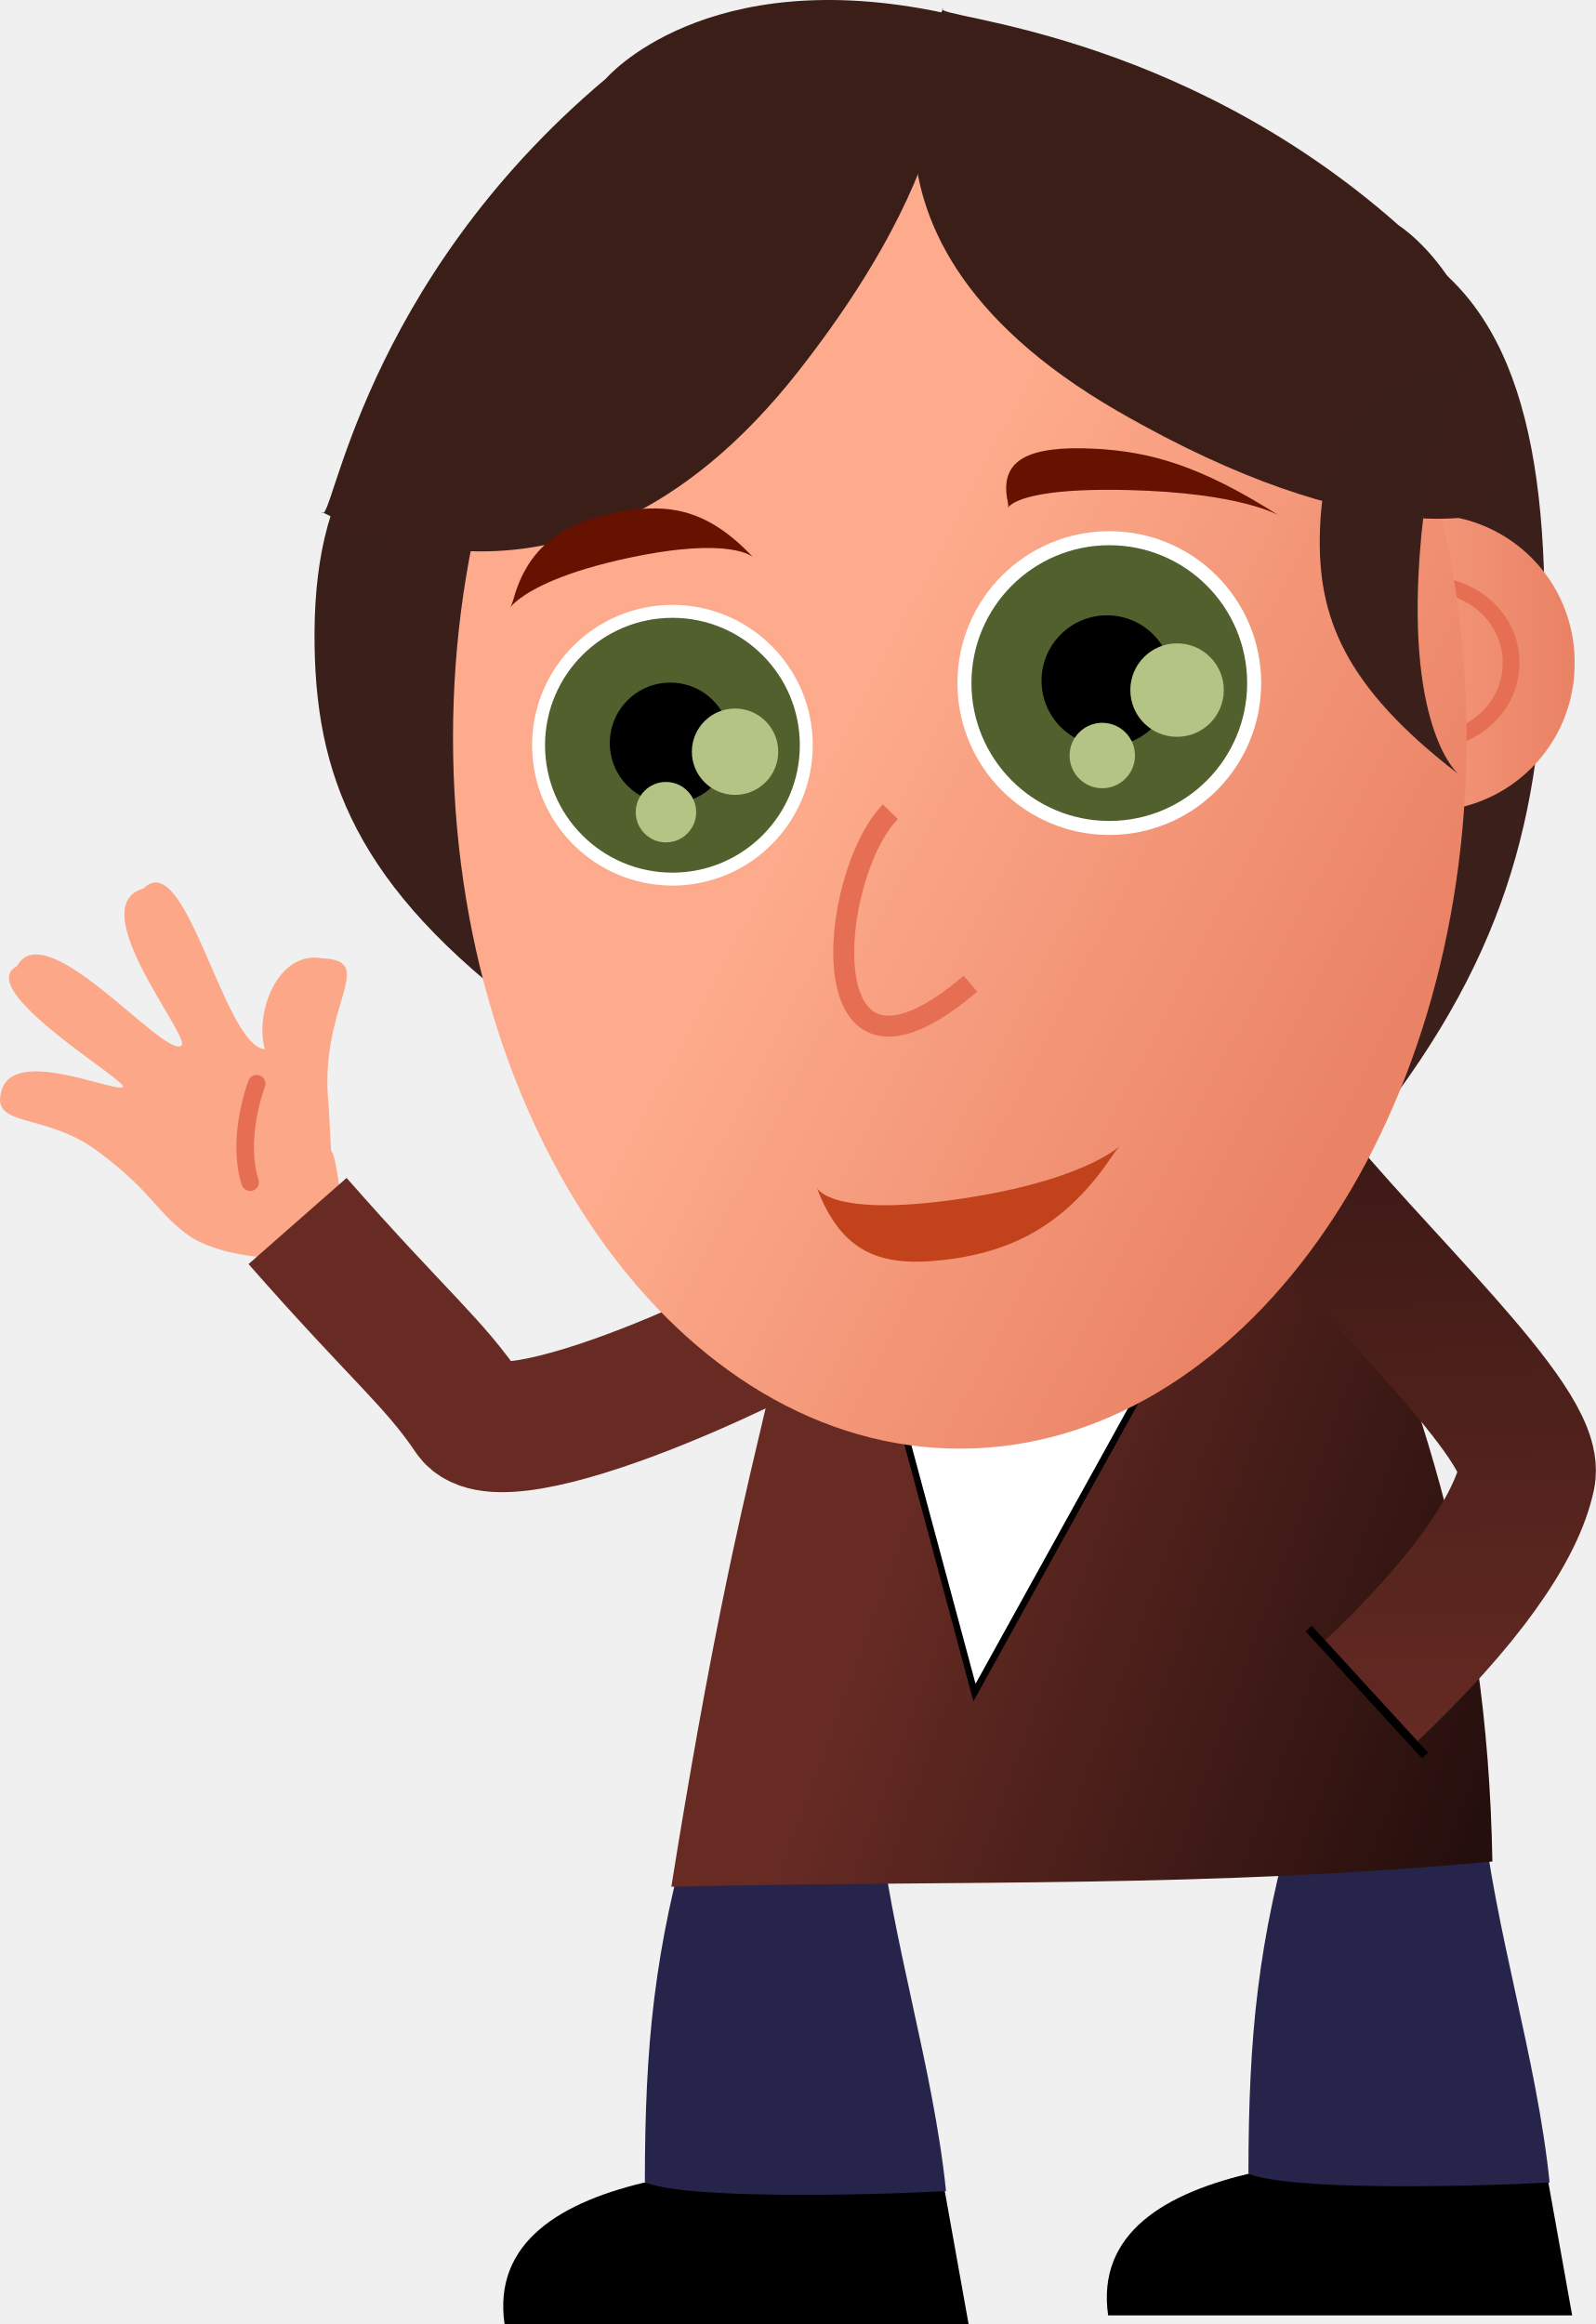
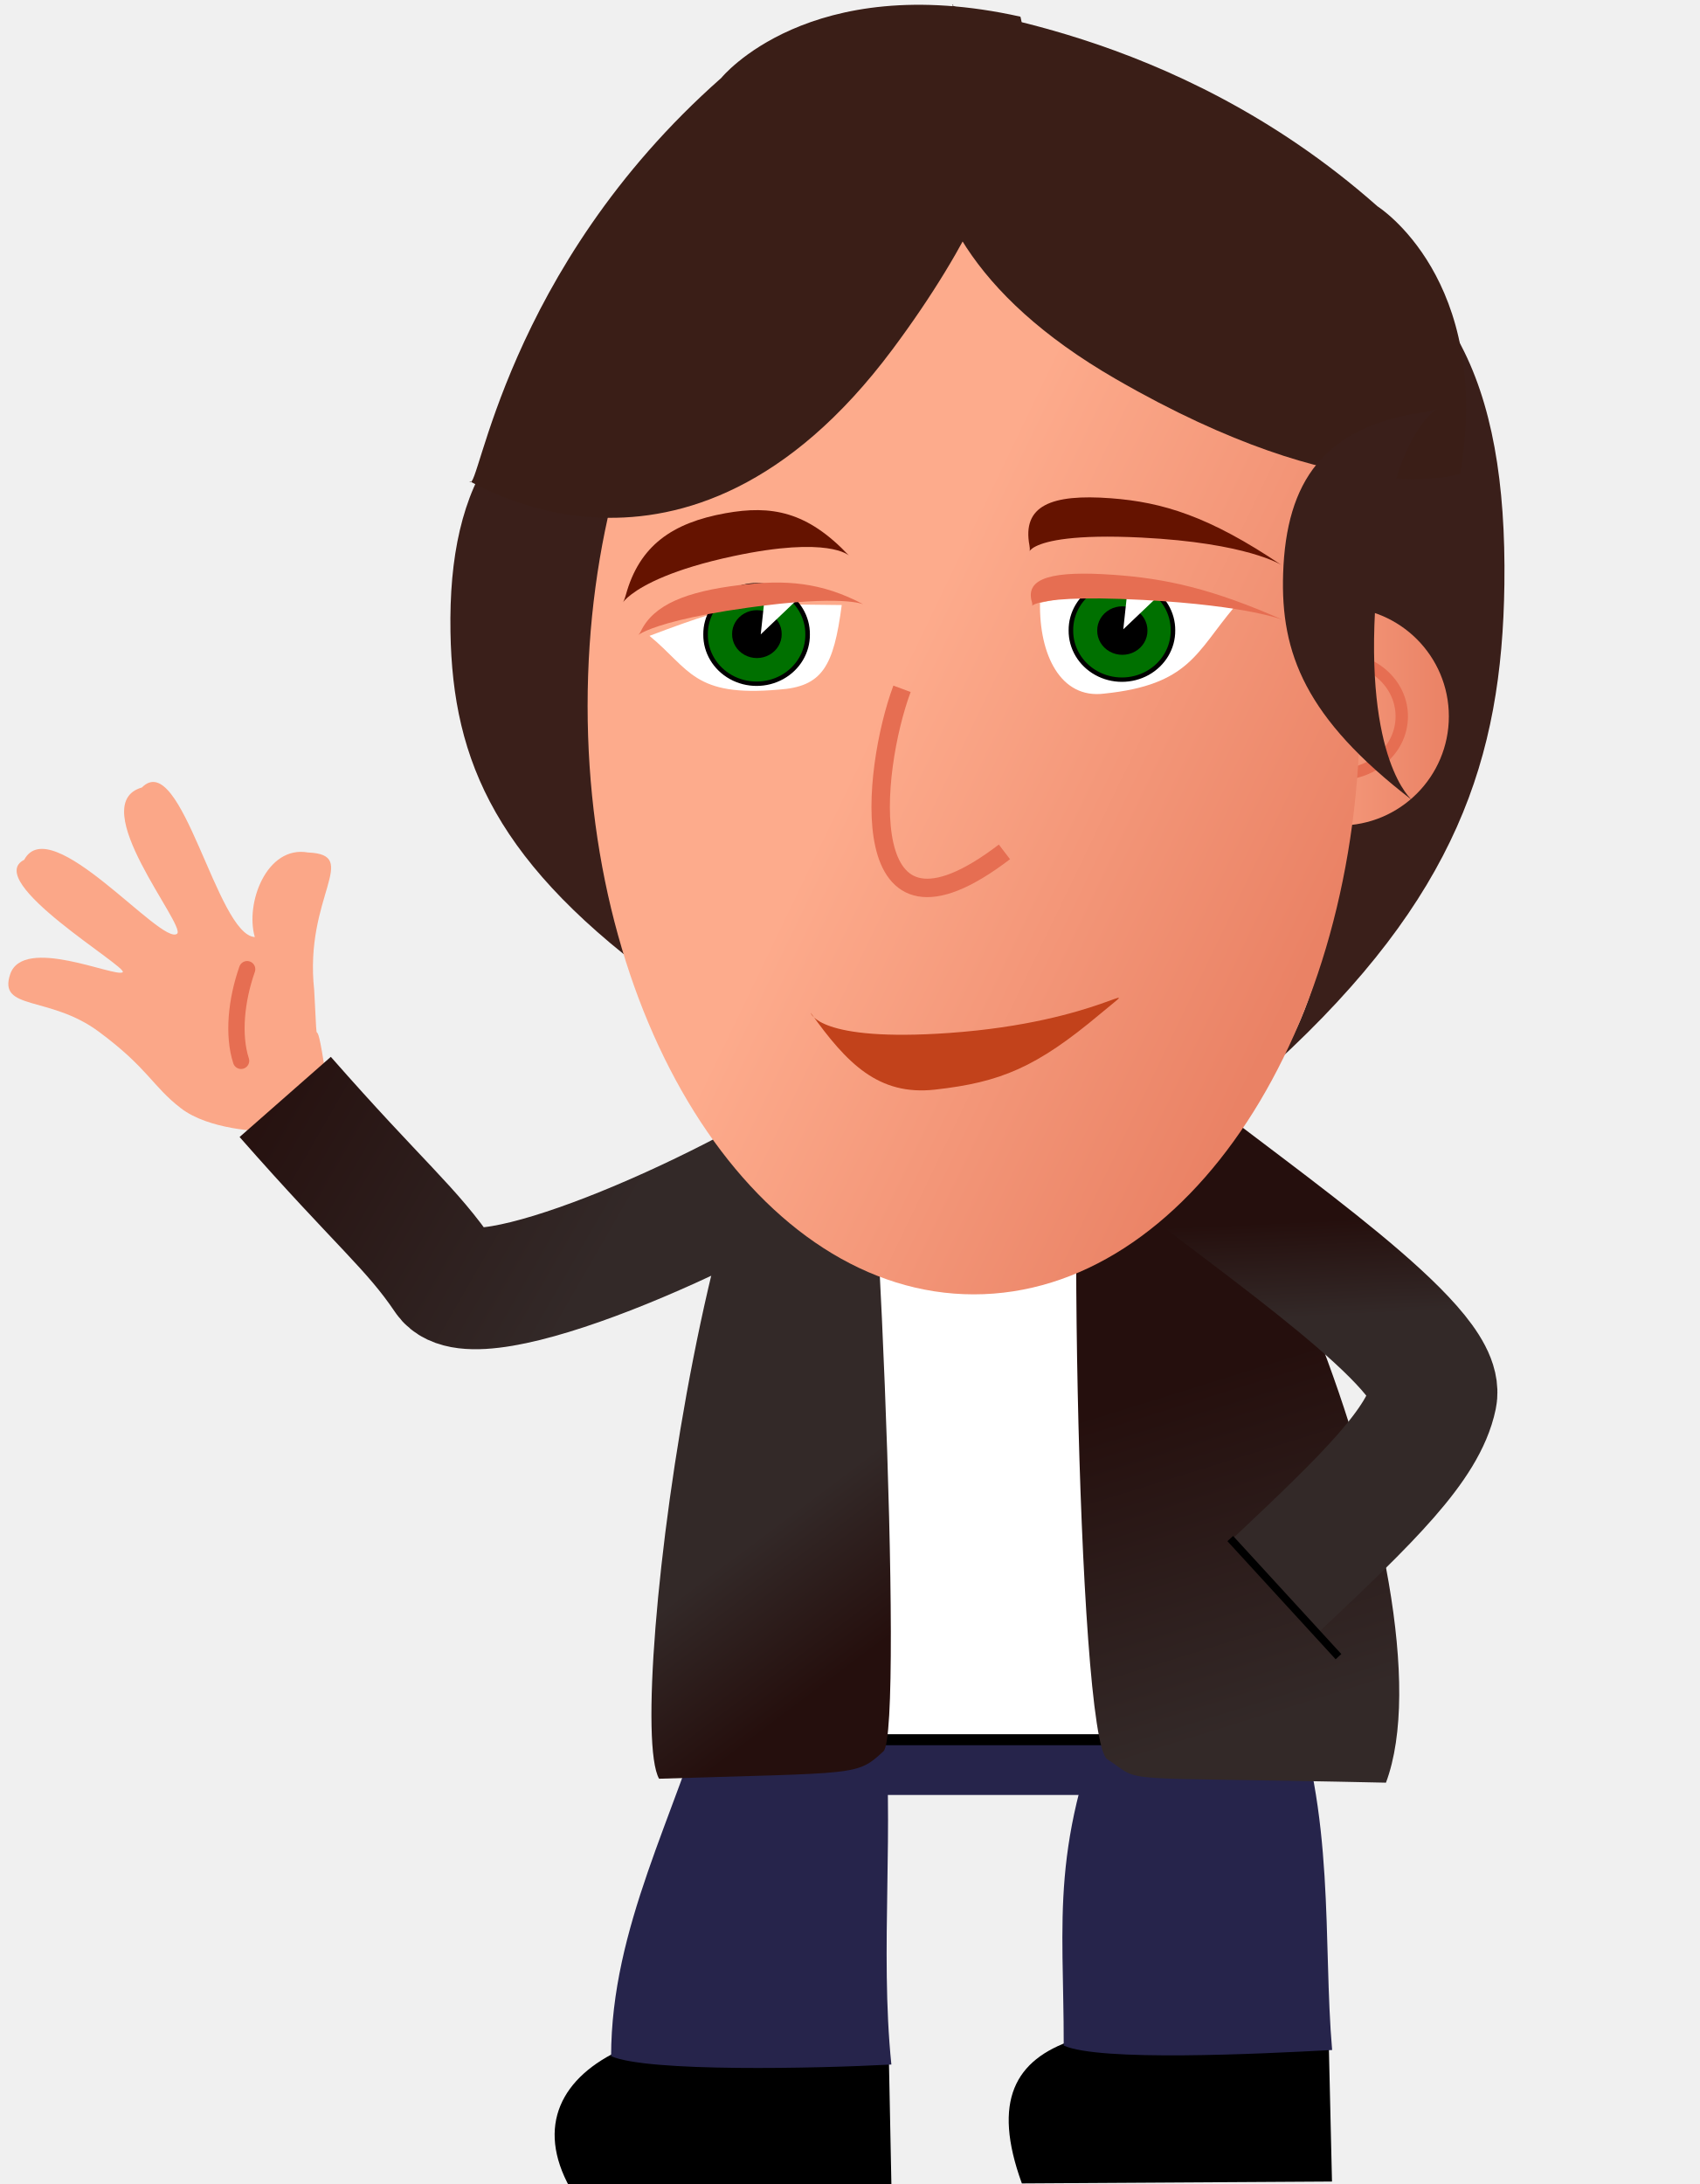
- <svg xmlns="http://www.w3.org/2000/svg" xmlns:ns1="http://www.openswatchbook.org/uri/2009/osb" xmlns:xlink="http://www.w3.org/1999/xlink" width="720.846" height="1049.635" id="svg2" version="1.1">
+ <svg xmlns="http://www.w3.org/2000/svg" xmlns:ns1="http://www.openswatchbook.org/uri/2009/osb" xmlns:xlink="http://www.w3.org/1999/xlink" width="825" height="1060.13" id="svg2" version="1.1">
  <defs id="defs4">
    <linearGradient id="linearGradient5382">
-       <stop style="stop-color:#672b24;stop-opacity:1;" offset="0" id="stop5384" />
+       <stop style="stop-color:#332928;stop-opacity:1;" offset="0" id="stop5384" />
      <stop style="stop-color:#250f0d;stop-opacity:1;" offset="1" id="stop5386" />
    </linearGradient>
    <linearGradient id="linearGradient5289">
      <stop style="stop-color:#eb743a;stop-opacity:1;" offset="0" id="stop5291" />
      <stop style="stop-color:#fba788;stop-opacity:0;" offset="1" id="stop5293" />
    </linearGradient>
    <linearGradient id="linearGradient5227">
      <stop style="stop-color:#fdab8c;stop-opacity:1;" offset="0" id="stop5229" />
      <stop style="stop-color:#ea8265;stop-opacity:1;" offset="1" id="stop5231" />
    </linearGradient>
    <linearGradient id="linearGradient5221" ns1:paint="solid">
      <stop style="stop-color:#000000;stop-opacity:1;" offset="0" id="stop5223" />
    </linearGradient>
    <linearGradient xlink:href="#linearGradient5227" id="linearGradient4740" gradientUnits="userSpaceOnUse" x1="508.102" y1="382.352" x2="552.857" y2="382.352" />
    <linearGradient xlink:href="#linearGradient5227" id="linearGradient4746" gradientUnits="userSpaceOnUse" x1="225.445" y1="500.64" x2="283.31" y2="551.214" />
    <linearGradient xlink:href="#linearGradient5382" id="linearGradient4775" gradientUnits="userSpaceOnUse" gradientTransform="matrix(2.972793,0,0,2.972793,-641.4031,-786.885)" x1="416.04" y1="535.299" x2="414.043" y2="385.603" />
    <linearGradient xlink:href="#linearGradient5382" id="linearGradient4778" gradientUnits="userSpaceOnUse" gradientTransform="matrix(2.716275,0,0,2.972793,-551.0011,-813.8369)" x1="343.146" y1="500.981" x2="441.233" y2="540.268" />
+     <linearGradient xlink:href="#linearGradient5227" id="linearGradient4922" gradientUnits="userSpaceOnUse" x1="508.102" y1="382.352" x2="552.857" y2="382.352" />
+     <linearGradient xlink:href="#linearGradient5382" id="linearGradient4924" gradientUnits="userSpaceOnUse" gradientTransform="matrix(2.716275,0,0,2.972793,-551.0011,-813.8369)" x1="343.146" y1="500.981" x2="441.233" y2="540.268" />
+     <linearGradient xlink:href="#linearGradient5382" id="linearGradient4926" gradientUnits="userSpaceOnUse" gradientTransform="matrix(2.972793,0,0,2.972793,-641.4031,-786.885)" x1="416.04" y1="535.299" x2="414.043" y2="385.603" />
+     <linearGradient xlink:href="#linearGradient5227" id="linearGradient4928" gradientUnits="userSpaceOnUse" x1="225.445" y1="500.64" x2="283.31" y2="551.214" />
+     <linearGradient xlink:href="#linearGradient5382" id="linearGradient4957" gradientUnits="userSpaceOnUse" gradientTransform="matrix(2.972793,0,0,2.972793,-637.3646,-784.8657)" x1="414.107" y1="476.667" x2="413.398" y2="460.987" />
+     <linearGradient xlink:href="#linearGradient5382" id="linearGradient4960" gradientUnits="userSpaceOnUse" gradientTransform="matrix(1.915588,0,0,2.972793,-293.3642,-811.8176)" x1="340.325" y1="515.8" x2="353.089" y2="542.201" />
+     <linearGradient xlink:href="#linearGradient5382" id="linearGradient4978" x1="256.899" y1="634.156" x2="84.413" y2="534.555" gradientUnits="userSpaceOnUse" gradientTransform="translate(2.019297,-28.27016)" />
+     <linearGradient xlink:href="#linearGradient5382" id="linearGradient4982" gradientUnits="userSpaceOnUse" gradientTransform="matrix(-2.716275,0,0,2.972793,1484.154,-807.9868)" x1="326.222" y1="548.66" x2="341.807" y2="493.877" />
+     <linearGradient xlink:href="#linearGradient5227" id="linearGradient5884" gradientUnits="userSpaceOnUse" x1="225.445" y1="500.64" x2="283.31" y2="551.214" />
+     <linearGradient xlink:href="#linearGradient5227" id="linearGradient5886" gradientUnits="userSpaceOnUse" x1="508.102" y1="382.352" x2="552.857" y2="382.352" />
  </defs>
-   <g id="layer2" style="display:inline" transform="translate(29.99107,-1.709423)">
-     <g id="g4850">
-       <g transform="matrix(2.972793,0,0,2.972793,-637.5084,-794.6745)" id="g5392">
-         <path style="fill:#000000;fill-opacity:1;stroke:none" d="m 347.171,596.657 c -24.855,-0.776 -69.729,-0.517 -66.15,24.314 l 70.502,0 z" id="path5390" />
-         <path style="fill:#26244b;fill-opacity:1;stroke:none" d="m 309.594,543.876 c 10.188,-0.363 17.979,-0.146 28.167,-0.51 1.934,18.888 8.402,38.531 10.336,57.419 -12.232,0.653 -39.857,1.261 -45.761,-1.367 0.026,-21.048 1.425,-35.288 7.258,-55.542 z" id="path5364" />
-       </g>
-       <g id="g5396" transform="matrix(2.972793,0,0,2.972793,-364.8759,-798.5693)">
-         <path id="path5398" d="m 347.171,596.657 c -24.855,-0.776 -69.729,-0.517 -66.15,24.314 l 70.502,0 z" style="fill:#000000;fill-opacity:1;stroke:none" />
-         <path id="path5400" d="m 309.594,543.876 c 10.188,-0.363 17.979,-0.146 28.167,-0.51 1.934,18.888 8.402,38.531 10.336,57.419 -12.232,0.653 -39.857,1.261 -45.761,-1.367 0.026,-21.048 1.425,-35.288 7.258,-55.542 z" style="fill:#26244b;fill-opacity:1;stroke:none" />
-       </g>
-       <path style="fill:#3a1f1a;fill-opacity:1;stroke:none" d="m 588.805,105.189 c 59.076,21.873 79.839,81.608 78.857,179.862 -0.847,84.748 -17.625,151.914 -83.849,232.588 0,0 29.935,-38.528 27.724,-214.759 C 608.721,78.33 560.318,94.641 588.805,105.189 z" id="path5281" />
-       <g id="g4041">
-         <path style="fill:url(#linearGradient4740);fill-opacity:1;stroke:none" id="path5305" d="m 552.857,382.352 a 22.378,22.378 0 1 1 -44.755,0 22.378,22.378 0 1 1 44.755,0 z" transform="matrix(2.972793,0,0,2.972793,-962.2825,-835.5593)" />
-         <path transform="matrix(1.690411,0,0,1.573831,-282.006,-300.663)" d="m 552.857,382.352 a 22.378,22.378 0 1 1 -44.755,0 22.378,22.378 0 1 1 44.755,0 z" id="path5315" style="fill:none;stroke:#e66e52;stroke-width:4.464;stroke-miterlimit:4;stroke-opacity:1;stroke-dasharray:none" />
-       </g>
-       <path id="path5358" d="m 333.959,532.91 89.961,99.048 139.389,-114.631 c 47.452,110.627 78.487,196.548 80.792,325.143 -131.685,12.025 -233.01,8.328 -370.852,11.369 34.382,-214.784 50.955,-220.69 60.711,-320.929 z" style="fill:url(#linearGradient4778);fill-opacity:1;stroke:none" />
-       <path id="path5402" d="m 549.269,526.125 c 40.375,50.844 115.341,118.79 110.507,142.081 -4.835,23.291 -27.513,56.872 -72.385,99.112" style="fill:none;stroke:url(#linearGradient4775);stroke-width:61.714;stroke-linecap:butt;stroke-linejoin:miter;stroke-miterlimit:4;stroke-opacity:1;stroke-dasharray:none" />
-       <path id="path5410" d="m 124.065,542.764 c -5.816,-40.183 -3.528,-1.477 -5.579,-41.443 -4.971,-45.402 22.957,-65.717 -3.008,-66.797 -20.084,-3.579 -30.596,24.732 -25.819,41.043 -18.446,-0.934 -35.617,-91.897 -54.809,-72.592 -28.06,8.029 21.582,67.026 17.095,70.972 -7.429,6.213 -61.391,-59.908 -74.219,-35.885 -20.444,10.379 50.849,52.327 47.794,54.6 -3.58,2.664 -48.282,-17.849 -54.613,0.981 -5.993,17.826 19.081,10.12 43.027,27.867 23.946,17.748 25.832,26.322 39.766,37.096 13.934,10.774 39.298,11.186 39.298,11.186 z" style="fill:#fba788;fill-opacity:1;stroke:none" />
-       <path style="fill:none;stroke:#e66e52;stroke-width:7.928;stroke-linecap:round;stroke-linejoin:round;stroke-miterlimit:4;stroke-opacity:1;stroke-dasharray:none" d="m 85.932,491.18 c -5.305,15.096 -6.973,31.988 -2.95,44.467" id="path5426" />
-       <path style="fill:none;stroke:#672b24;stroke-width:58.953;stroke-linecap:butt;stroke-linejoin:miter;stroke-miterlimit:4;stroke-opacity:1;stroke-dasharray:none" d="m 104.414,553.18 c 45.898,52.236 61.393,63.659 77.757,87.948 14.363,21.319 132.026,-29.19 194.552,-70.853" id="path5404" />
-       <path id="path5428" d="M 361.839,586.378 520.348,567.048 410.165,766.15 z" style="fill:#ffffff;fill-opacity:1;stroke:#000000;stroke-width:2.973px;stroke-linecap:butt;stroke-linejoin:miter;stroke-opacity:1" />
-       <path id="path5406" d="m 211.822,160.145 c -74.7,16.269 -100.956,60.7 -99.714,133.783 1.071,63.036 22.287,112.995 106.025,173 0,0 -37.852,-28.658 -35.056,-159.739 3.562,-167.021 64.766,-154.889 28.745,-147.044 z" style="fill:#3a1f1a;fill-opacity:1;stroke:none" />
-       <path transform="matrix(3.201469,0,0,5.351026,-371.2221,-2347.868)" d="m 313.5,501.362 a 71.5,60 0 1 1 -143,0 71.5,60 0 1 1 143,0 z" id="path3755" style="fill:url(#linearGradient4746);fill-opacity:1;fill-rule:evenodd;stroke:none" />
-       <g transform="matrix(2.11075,0,0,2.11075,-357.407,-434.5799)" id="g5260">
-         <path style="fill:#ffffff;fill-opacity:1;stroke:none" id="path5246" d="m 542,465.862 c 0,17.949 -14.551,32.5 -32.5,32.5 -17.949,0 -32.5,-14.551 -32.5,-32.5 0,-17.949 14.551,-32.5 32.5,-32.5 17.949,0 32.5,14.551 32.5,32.5 z" transform="translate(-117,-113)" />
-         <path transform="matrix(0.9076923,0,0,0.9076923,-69.96923,-69.99734)" d="m 542,465.862 c 0,17.949 -14.551,32.5 -32.5,32.5 -17.949,0 -32.5,-14.551 -32.5,-32.5 0,-17.949 14.551,-32.5 32.5,-32.5 17.949,0 32.5,14.551 32.5,32.5 z" id="path5250" style="fill:#52602e;fill-opacity:1;stroke:none" />
-         <path style="fill:#000000;fill-opacity:1;stroke:none" id="path5252" d="m 542,465.862 c 0,17.949 -14.551,32.5 -32.5,32.5 -17.949,0 -32.5,-14.551 -32.5,-32.5 0,-17.949 14.551,-32.5 32.5,-32.5 17.949,0 32.5,14.551 32.5,32.5 z" transform="matrix(0.4307692,0,0,0.4307692,172.5231,151.6831)" />
-         <path style="fill:#b3c484;fill-opacity:1;stroke:none" id="path5256" d="m 542,465.862 c 0,17.949 -14.551,32.5 -32.5,32.5 -17.949,0 -32.5,-14.551 -32.5,-32.5 0,-17.949 14.551,-32.5 32.5,-32.5 17.949,0 32.5,14.551 32.5,32.5 z" transform="matrix(0.3076923,0,0,0.3076923,250.2308,211.02)" />
-         <path transform="matrix(0.2153846,0,0,0.2153846,281.2615,268.0226)" d="m 542,465.862 c 0,17.949 -14.551,32.5 -32.5,32.5 -17.949,0 -32.5,-14.551 -32.5,-32.5 0,-17.949 14.551,-32.5 32.5,-32.5 17.949,0 32.5,14.551 32.5,32.5 z" id="path5258" style="fill:#b3c484;fill-opacity:1;stroke:none" />
-       </g>
-       <path id="path5299" d="m 395.838,5.505 c -5.776,4.404 105.046,8.591 206.069,98.088 0,0 56.005,35.144 40.155,129.764 0,0 -54.246,19.25 -167.118,-45.9 C 331.124,104.444 399.309,2.858 395.838,5.505 z" style="fill:#3a1e17;fill-opacity:1;stroke:none" />
-       <g style="stroke:#000000;stroke-opacity:0.004" transform="matrix(1.950585,0,0,1.950585,-491.8668,-349.9948)" id="g5267">
-         <path transform="translate(-117,-113)" d="m 542,465.862 c 0,17.949 -14.551,32.5 -32.5,32.5 -17.949,0 -32.5,-14.551 -32.5,-32.5 0,-17.949 14.551,-32.5 32.5,-32.5 17.949,0 32.5,14.551 32.5,32.5 z" id="path5269" style="fill:#ffffff;fill-opacity:1;stroke:#000000;stroke-opacity:0.004" />
-         <path style="fill:#52602e;fill-opacity:1;stroke:#000000;stroke-opacity:0.004" id="path5271" d="m 542,465.862 c 0,17.949 -14.551,32.5 -32.5,32.5 -17.949,0 -32.5,-14.551 -32.5,-32.5 0,-17.949 14.551,-32.5 32.5,-32.5 17.949,0 32.5,14.551 32.5,32.5 z" transform="matrix(0.9076923,0,0,0.9076923,-69.96923,-69.99734)" />
-         <path transform="matrix(0.4307692,0,0,0.4307692,172.5231,151.6831)" d="m 542,465.862 c 0,17.949 -14.551,32.5 -32.5,32.5 -17.949,0 -32.5,-14.551 -32.5,-32.5 0,-17.949 14.551,-32.5 32.5,-32.5 17.949,0 32.5,14.551 32.5,32.5 z" id="path5273" style="fill:#000000;fill-opacity:1;stroke:#000000;stroke-opacity:0.004" />
-         <path transform="matrix(0.3076923,0,0,0.3076923,250.2308,211.02)" d="m 542,465.862 c 0,17.949 -14.551,32.5 -32.5,32.5 -17.949,0 -32.5,-14.551 -32.5,-32.5 0,-17.949 14.551,-32.5 32.5,-32.5 17.949,0 32.5,14.551 32.5,32.5 z" id="path5275" style="fill:#b3c484;fill-opacity:1;stroke:#000000;stroke-opacity:0.004" />
-         <path style="fill:#b3c484;fill-opacity:1;stroke:#000000;stroke-opacity:0.004" id="path5277" d="m 542,465.862 c 0,17.949 -14.551,32.5 -32.5,32.5 -17.949,0 -32.5,-14.551 -32.5,-32.5 0,-17.949 14.551,-32.5 32.5,-32.5 17.949,0 32.5,14.551 32.5,32.5 z" transform="matrix(0.2153846,0,0,0.2153846,281.2615,268.0226)" />
-       </g>
-       <path style="fill:#3a1e17;fill-opacity:1;stroke:none" d="m 115.491,233.24 c 4.645,6.043 17.669,-103.101 128.218,-196.032 0,0 44.619,-52.628 152.418,-29.725 0,0 18.155,55.056 -65.231,161.555 -106.249,135.7 -218.196,60.571 -215.405,64.202 z" id="path5303" />
-       <path id="path5279" d="m 201.861,272.562 c 6.575,-23.987 22.565,-35.08 48.375,-39.725 22.262,-4.006 39.68,-0.946 59.957,20.563 0,0 -9.707,-9.617 -56.056,0.251 -59.057,12.575 -55.447,30.477 -52.276,18.91 z" style="fill:#651300;fill-opacity:1;stroke:none" />
-       <path id="path5285" d="m 472.414,523.727 c -20.497,30.624 -44.68,43.533 -76.509,47.089 -27.454,3.067 -45.57,-2.605 -56.908,-32.598 0,0 5.798,13.473 63.787,5.095 73.888,-10.674 79.515,-34.354 69.631,-19.587 z" style="fill:#c2421b;fill-opacity:1;stroke:none" />
-       <path id="path5297" d="m 425.193,228.334 c -4.135,-19.216 9.757,-25.392 38.901,-23.978 25.137,1.219 47.946,7.491 83.594,30.198 0,0 -16.722,-10.287 -68.283,-11.514 -65.698,-1.563 -52.218,14.56 -54.212,5.294 z" style="fill:#651300;fill-opacity:1;stroke:none" />
-       <path id="path5408" d="m 561.136,737.264 52.534,57.318" style="fill:none;stroke:#000000;stroke-width:3.746px;stroke-linecap:butt;stroke-linejoin:miter;stroke-opacity:1" />
-       <path style="fill:none;stroke:#e66e52;stroke-width:9.452px;stroke-linecap:butt;stroke-linejoin:miter;stroke-opacity:1" d="m 372.162,368.348 c -28.261,29.021 -38.234,141.17 36.176,77.644" id="path5956" />
-       <path id="path4037" d="m 634.252,163.068 c -48.373,7.253 -66.575,33.533 -68.043,78.377 -1.267,38.68 10.781,70.077 62.582,109.909 0,0 -23.368,-18.945 -17.515,-99.196 7.458,-102.253 46.302,-92.588 22.976,-89.09 z" style="fill:#3a1f1a;fill-opacity:1;stroke:none" />
+   <g id="layer2" style="display:inline" transform="translate(32.01036,7.548477)">
+     <g id="g5782" transform="translate(4.038594,3.933454)">
+       <path id="path5390" d="M 395.237,978.387 C 290.703,955.011 207.102,990.257 240.725,1050.667 l 155.958,0 z" style="fill:#000000;fill-opacity:1;stroke:none" />
+       <path id="path5364" d="m 308.989,809.985 c 30.286,-1.08 53.448,9.142 83.734,8.062 5.75,56.15 -1.839,116.461 3.912,172.611 -36.362,1.942 -118.485,3.748 -136.039,-4.065 0.077,-62.57 31.053,-116.396 48.393,-176.608 z" style="fill:#26244b;fill-opacity:1;stroke:none" />
    </g>
+     <g id="g5778" transform="translate(-26.58792,2.019297)">
+       <path style="fill:#000000;fill-opacity:1;stroke:none" d="M 639.371,973.254 C 536.364,970.947 461.334,969.82 490.605,1050.275 l 150.54,-0.91 z" id="path5398" />
+       <path style="fill:#26244b;fill-opacity:1;stroke:none" d="m 536.33,808.683 c 30.286,-1.08 53.448,3.396 83.734,2.316 22.899,59.346 16.597,122.442 21.15,174.526 -36.362,1.942 -112.739,5.663 -130.292,-2.15 0.077,-62.57 -7.255,-97.242 25.408,-174.692 z" id="path5400" />
+     </g>
+     <rect style="fill:#26244b;fill-opacity:1;stroke:#000000;stroke-width:0;stroke-linecap:round;stroke-linejoin:round;stroke-miterlimit:4;stroke-opacity:1;stroke-dasharray:none" id="rect4986" width="279.647" height="68.954" x="324.564" y="794.786" />
+     <rect style="fill:#ffffff;fill-opacity:1;stroke:#000000;stroke-width:5.356;stroke-linecap:round;stroke-linejoin:round;stroke-miterlimit:4;stroke-opacity:1;stroke-dasharray:none" id="rect4984" width="204.947" height="298.913" x="351.38" y="538.012" />
+     <path style="fill:url(#linearGradient4960);fill-opacity:1;stroke:none" d="m 384.413,481.038 c 7.8,18.688 22.932,351.695 12.4,361.536 -13.172,12.025 -11.686,10.243 -108.896,13.284 -17.635,-31.083 29.733,-388.033 96.495,-374.82 z" id="path5358" />
+     <path id="path4980" d="m 496.261,482.953 c -11.06,18.688 -5.702,353.611 9.232,363.451 18.677,12.025 -2.583,8.328 135.259,11.369 34.584,-92.376 -77.986,-370.795 -144.49,-374.82 z" style="fill:url(#linearGradient4982);fill-opacity:1;stroke:none" />
+     <path style="fill:none;stroke:url(#linearGradient4957);stroke-width:61.714;stroke-linecap:butt;stroke-linejoin:miter;stroke-miterlimit:4;stroke-opacity:1;stroke-dasharray:none" d="m 530.323,547.298 c 49.952,39.352 138.326,99.636 133.491,122.927 -4.835,23.291 -31.343,49.211 -76.216,91.45" id="path5402" />
+     <path style="fill:#fba788;fill-opacity:1;stroke:none" d="m 126.084,514.494 c -5.816,-40.183 -3.528,-1.477 -5.579,-41.443 -4.971,-45.402 22.957,-65.717 -3.008,-66.797 C 97.412,402.675 86.901,430.986 91.678,447.297 73.231,446.362 56.06,355.4 36.869,374.704 8.809,382.733 58.451,441.73 53.964,445.677 c -7.429,6.213 -61.391,-59.908 -74.219,-35.885 -20.444,10.379 50.849,52.327 47.794,54.6 -3.58,2.664 -48.282,-17.849 -54.613,0.981 -5.993,17.826 19.081,10.12 43.027,27.867 23.946,17.748 25.832,26.322 39.766,37.096 13.934,10.774 39.298,11.186 39.298,11.186 z" id="path5410" />
+     <path id="path5426" d="m 87.951,462.909 c -5.305,15.096 -6.973,31.988 -2.95,44.467" style="fill:none;stroke:#e66e52;stroke-width:7.928;stroke-linecap:round;stroke-linejoin:round;stroke-miterlimit:4;stroke-opacity:1;stroke-dasharray:none" />
+     <path id="path5404" d="m 106.433,524.91 c 45.898,52.236 61.393,63.659 77.757,87.948 14.363,21.319 132.026,-29.19 194.552,-70.853" style="fill:none;stroke:url(#linearGradient4978);stroke-width:58.953;stroke-linecap:butt;stroke-linejoin:miter;stroke-miterlimit:4;stroke-opacity:1;stroke-dasharray:none" />
+     <path style="fill:none;stroke:#000000;stroke-width:3.746px;stroke-linecap:butt;stroke-linejoin:miter;stroke-opacity:1" d="m 565.174,739.284 52.534,57.318" id="path5408" />
+     <path id="path5281" d="m 593.591,96.227 c 78.399,21.873 105.954,81.608 104.651,179.862 -1.124,84.748 -23.39,151.914 -111.275,232.588 0,0 39.726,-38.528 36.792,-214.759 C 620.02,69.368 555.786,85.68 593.591,96.227 z" style="fill:#3a1f1a;fill-opacity:1;stroke:none" />
+     <g id="g4041" transform="matrix(0.7964364,0,0,0.7964364,128.7147,100.3876)">
+       <path transform="matrix(2.972793,0,0,2.972793,-962.2825,-835.5593)" d="m 552.857,382.352 c 0,12.359 -10.019,22.378 -22.378,22.378 -12.359,0 -22.378,-10.019 -22.378,-22.378 0,-12.359 10.019,-22.378 22.378,-22.378 12.359,0 22.378,10.019 22.378,22.378 z" id="path5305" style="fill:url(#linearGradient5886);fill-opacity:1;stroke:none" />
+       <path style="fill:none;stroke:#e66e52;stroke-width:4.464;stroke-miterlimit:4;stroke-opacity:1;stroke-dasharray:none" id="path5315" d="m 552.857,382.352 c 0,12.359 -10.019,22.378 -22.378,22.378 -12.359,0 -22.378,-10.019 -22.378,-22.378 0,-12.359 10.019,-22.378 22.378,-22.378 12.359,0 22.378,10.019 22.378,22.378 z" transform="matrix(1.690411,0,0,1.573831,-282.006,-300.663)" />
+     </g>
+     <path style="fill:#3a1f1a;fill-opacity:1;stroke:none" d="m 286.37,165.448 c -74.7,16.269 -100.956,60.7 -99.714,133.783 1.071,63.036 22.287,112.995 106.025,173 0,0 -37.852,-28.658 -35.056,-159.739 3.562,-167.021 64.766,-154.889 28.745,-147.044 z" id="path5406" />
+     <path style="fill:url(#linearGradient5884);fill-opacity:1;fill-rule:evenodd;stroke:none" id="path3755" d="m 313.5,501.362 c 0,33.137 -32.012,60 -71.5,60 -39.488,0 -71.5,-26.863 -71.5,-60 0,-33.137 32.012,-60 71.5,-60 39.488,0 71.5,26.863 71.5,60 z" transform="matrix(2.622112,0,0,4.761148,-193.8483,-2051.986)" />
+     <path style="fill:#3a1e17;fill-opacity:1;stroke:none" d="m 430.58,-5.479 c -5.776,4.404 105.046,8.591 206.069,98.088 0,0 56.005,35.144 40.155,129.764 0,0 -54.246,19.25 -167.118,-45.9 C 365.866,93.46 434.051,-8.126 430.58,-5.479 z" id="path5299" />
+     <path id="path5303" d="m 195.998,226.301 c 4.424,6.043 16.83,-103.101 122.129,-196.032 0,0 42.501,-52.628 145.181,-29.725 0,0 17.293,55.056 -62.134,161.555 -101.204,135.7 -207.835,60.571 -205.176,64.202 z" style="fill:#3a1e17;fill-opacity:1;stroke:none" />
+     <path style="fill:#651300;fill-opacity:1;stroke:none" d="m 271.762,281.298 c 6.575,-23.987 22.565,-35.08 48.375,-39.725 22.262,-4.006 39.68,-0.946 59.957,20.563 0,0 -9.707,-9.617 -56.056,0.251 -59.057,12.575 -55.447,30.477 -52.276,18.91 z" id="path5279" />
+     <path style="fill:#c2421b;fill-opacity:1;stroke:none" d="m 501.903,484.726 c -30.853,25.854 -48.217,33.079 -80.047,36.635 -27.454,3.067 -42.834,-12.747 -60.328,-37.269 0,0 3.414,14.274 67.206,9.766 74.469,-5.263 97.26,-29.321 73.168,-9.133 z" id="path5285" />
+     <path style="fill:#651300;fill-opacity:1;stroke:none" d="m 467.706,257.254 c -3.626,-19.318 10.423,-25.126 39.52,-22.944 25.097,1.882 47.731,8.753 82.768,32.393 0,0 -16.445,-10.725 -67.955,-13.312 -65.634,-3.296 -52.584,13.177 -54.332,3.862 z" id="path5297" />
+     <path id="path5956" d="m 405.837,326.805 c -14.719,39.514 -24.692,136.01 49.717,79.158" style="fill:none;stroke:#e66e52;stroke-width:8.941px;stroke-linecap:butt;stroke-linejoin:miter;stroke-opacity:1" />
+     <path style="fill:#3a1f1a;fill-opacity:1;stroke:none" d="m 658.882,192.533 c -48.373,7.253 -66.575,33.533 -68.043,78.377 -1.267,38.68 10.781,70.077 62.582,109.909 0,0 -23.368,-18.945 -17.515,-99.196 7.458,-102.253 46.302,-92.588 22.976,-89.09 z" id="path4037" />
+     <path id="path5760" d="m 283.258,301.1 c 19.638,16.139 21.375,29.769 62.691,26.098 21.258,-1.417 26.704,-11.212 30.633,-41.059 -45.246,-0.19 -44.718,-3.427 -93.324,14.962 z" style="fill:#ffffff;fill-opacity:1;stroke:none" />
+     <path transform="matrix(2.216388,0,0,2.120023,-337.9131,-350.613)" d="m 314.895,307.092 a 11.174,11.174 0 1 1 -22.347,0 11.174,11.174 0 1 1 22.347,0 z" id="path5768" style="fill:#007000;fill-opacity:1;stroke:#000000;stroke-opacity:1" />
+     <path style="fill:#000000;fill-opacity:1;stroke:none" id="path5762" d="m 314.895,307.092 a 11.174,11.174 0 1 1 -22.347,0 11.174,11.174 0 1 1 22.347,0 z" transform="matrix(1.077135,0,0,1.030303,8.252635,-16.1437)" />
+     <path style="fill:#ffffff;fill-opacity:1;stroke:none" d="m 339.675,277.955 16.053,4.838 -18.465,17.575 z" id="path5770" />
+     <path id="path5754" d="m 279.084,298.824 c 6.24,-12.913 22.071,-19.223 47.807,-22.365 22.199,-2.71 39.654,-1.539 60.222,9.357 0,0 -9.838,-4.855 -56.034,1.598 -58.862,8.222 -55.005,17.637 -51.996,11.41 z" style="fill:#e66e52;fill-opacity:1;stroke:none" />
+     <path style="fill:#ffffff;fill-opacity:1;stroke:none" d="m 566.962,287.365 c -18.284,21.657 -21.67,37.513 -62.979,41.767 -21.219,2.707 -31.602,-18.95 -31.151,-44.087 44.921,-9.282 44.469,-8.121 94.13,2.32 z" id="path5758" />
+     <path style="fill:#007000;fill-opacity:1;stroke:#000000;stroke-opacity:1" id="path5912" d="m 314.895,307.092 a 11.174,11.174 0 1 1 -22.347,0 11.174,11.174 0 1 1 22.347,0 z" transform="matrix(2.216388,0,0,2.120023,-160.5715,-352.5899)" />
+     <path transform="matrix(1.090909,0,0,1.043478,181.455,-21.90999)" d="m 314.895,307.092 a 11.174,11.174 0 1 1 -22.347,0 11.174,11.174 0 1 1 22.347,0 z" id="path5764" style="fill:#000000;fill-opacity:1;stroke:none" />
+     <path id="path5772" d="m 515.669,275.508 16.053,4.838 -18.465,17.575 z" style="fill:#ffffff;fill-opacity:1;stroke:none" />
+     <path id="path5756" d="m 468.921,284.822 c -3.658,-12.104 10.375,-15.391 39.461,-13.359 25.088,1.753 47.723,6.553 82.785,22.075 0,0 -16.455,-7.054 -67.946,-9.859 -65.608,-3.573 -52.535,6.979 -54.299,1.143 z" style="fill:#e66e52;fill-opacity:1;stroke:none" />
  </g>
</svg>
